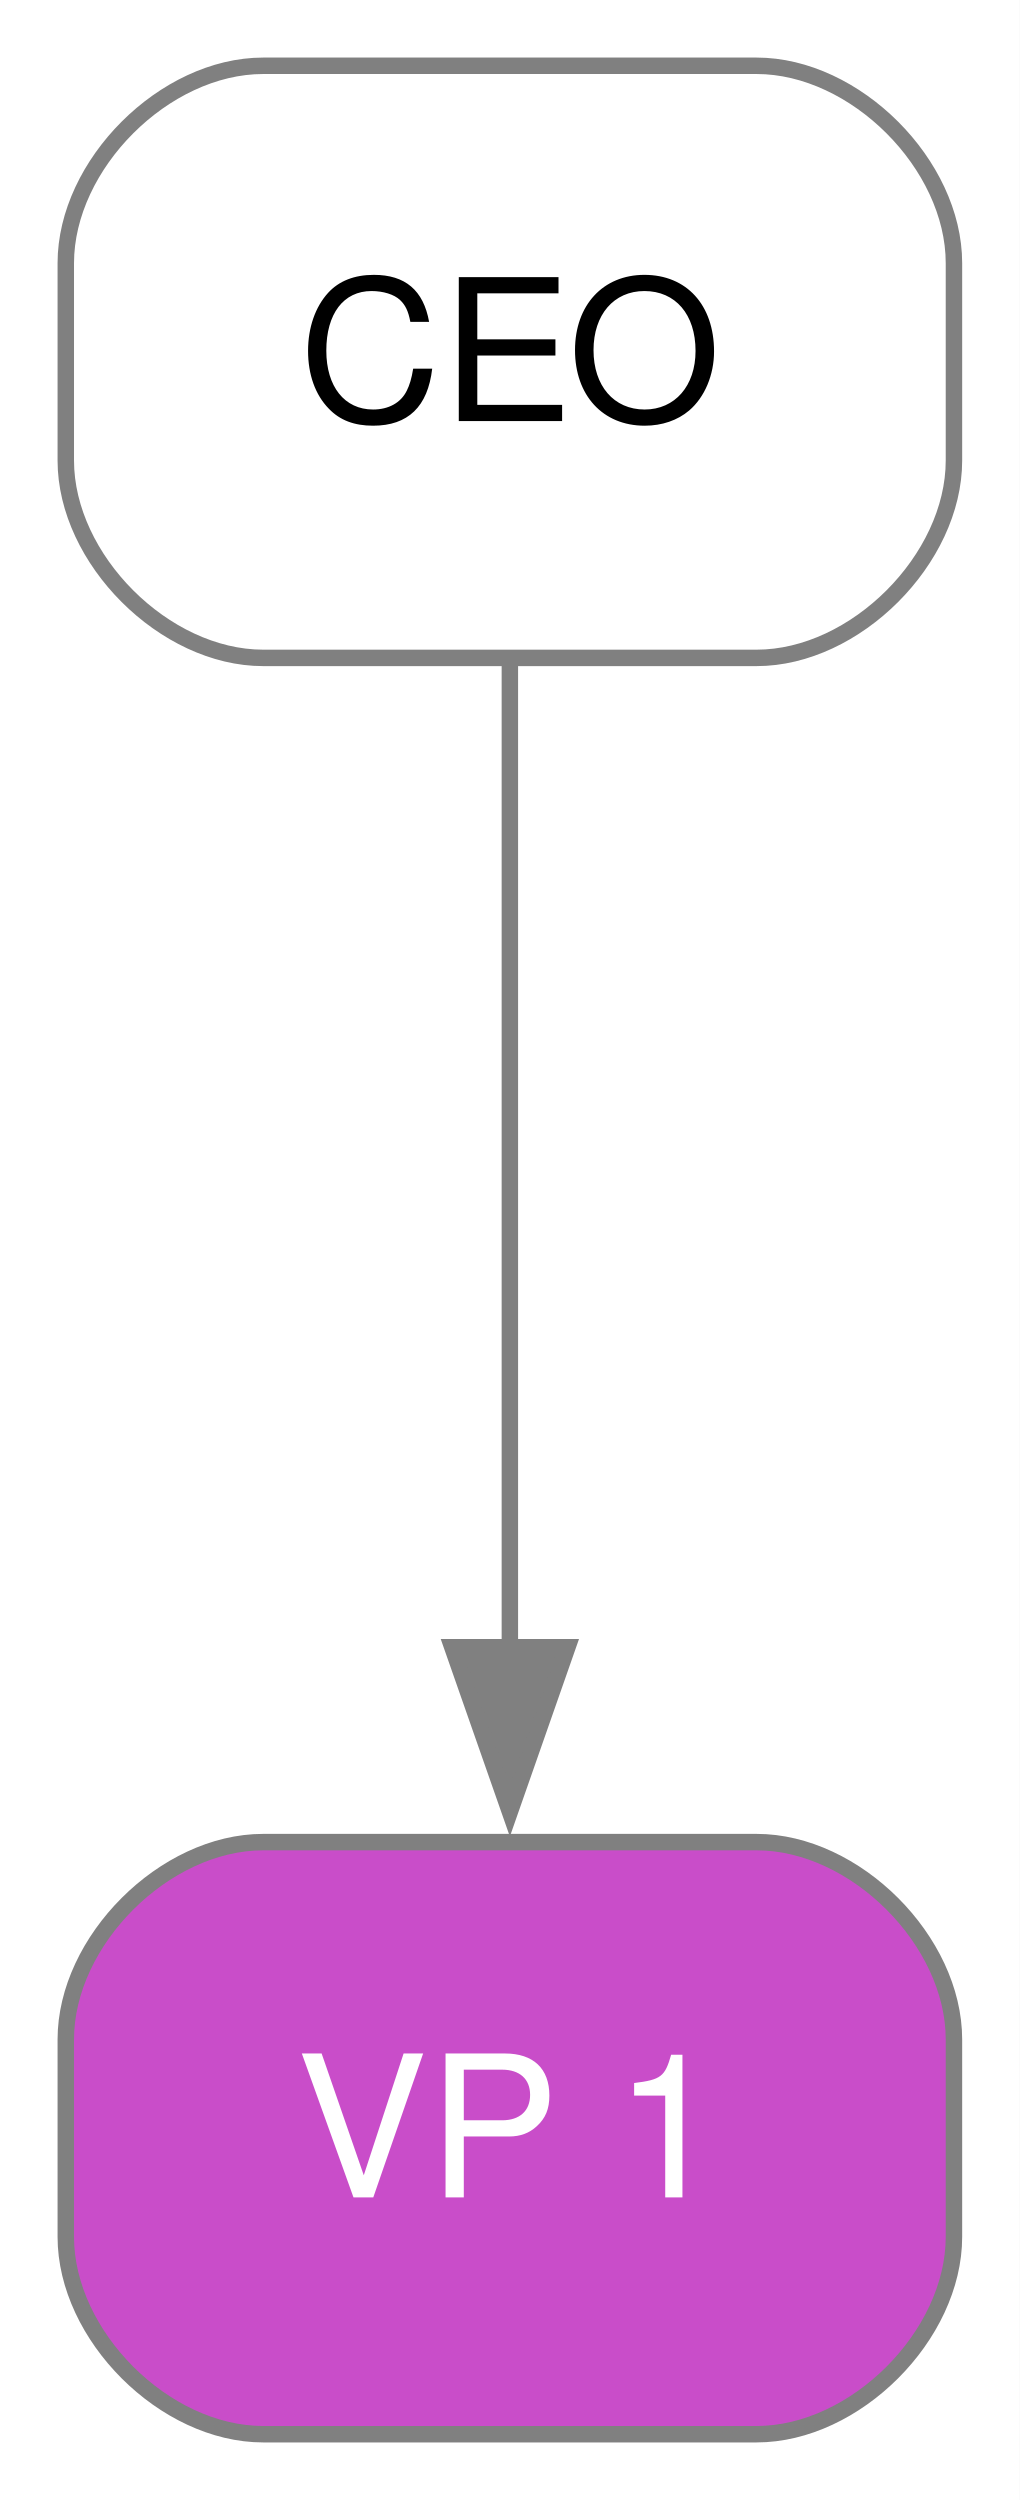
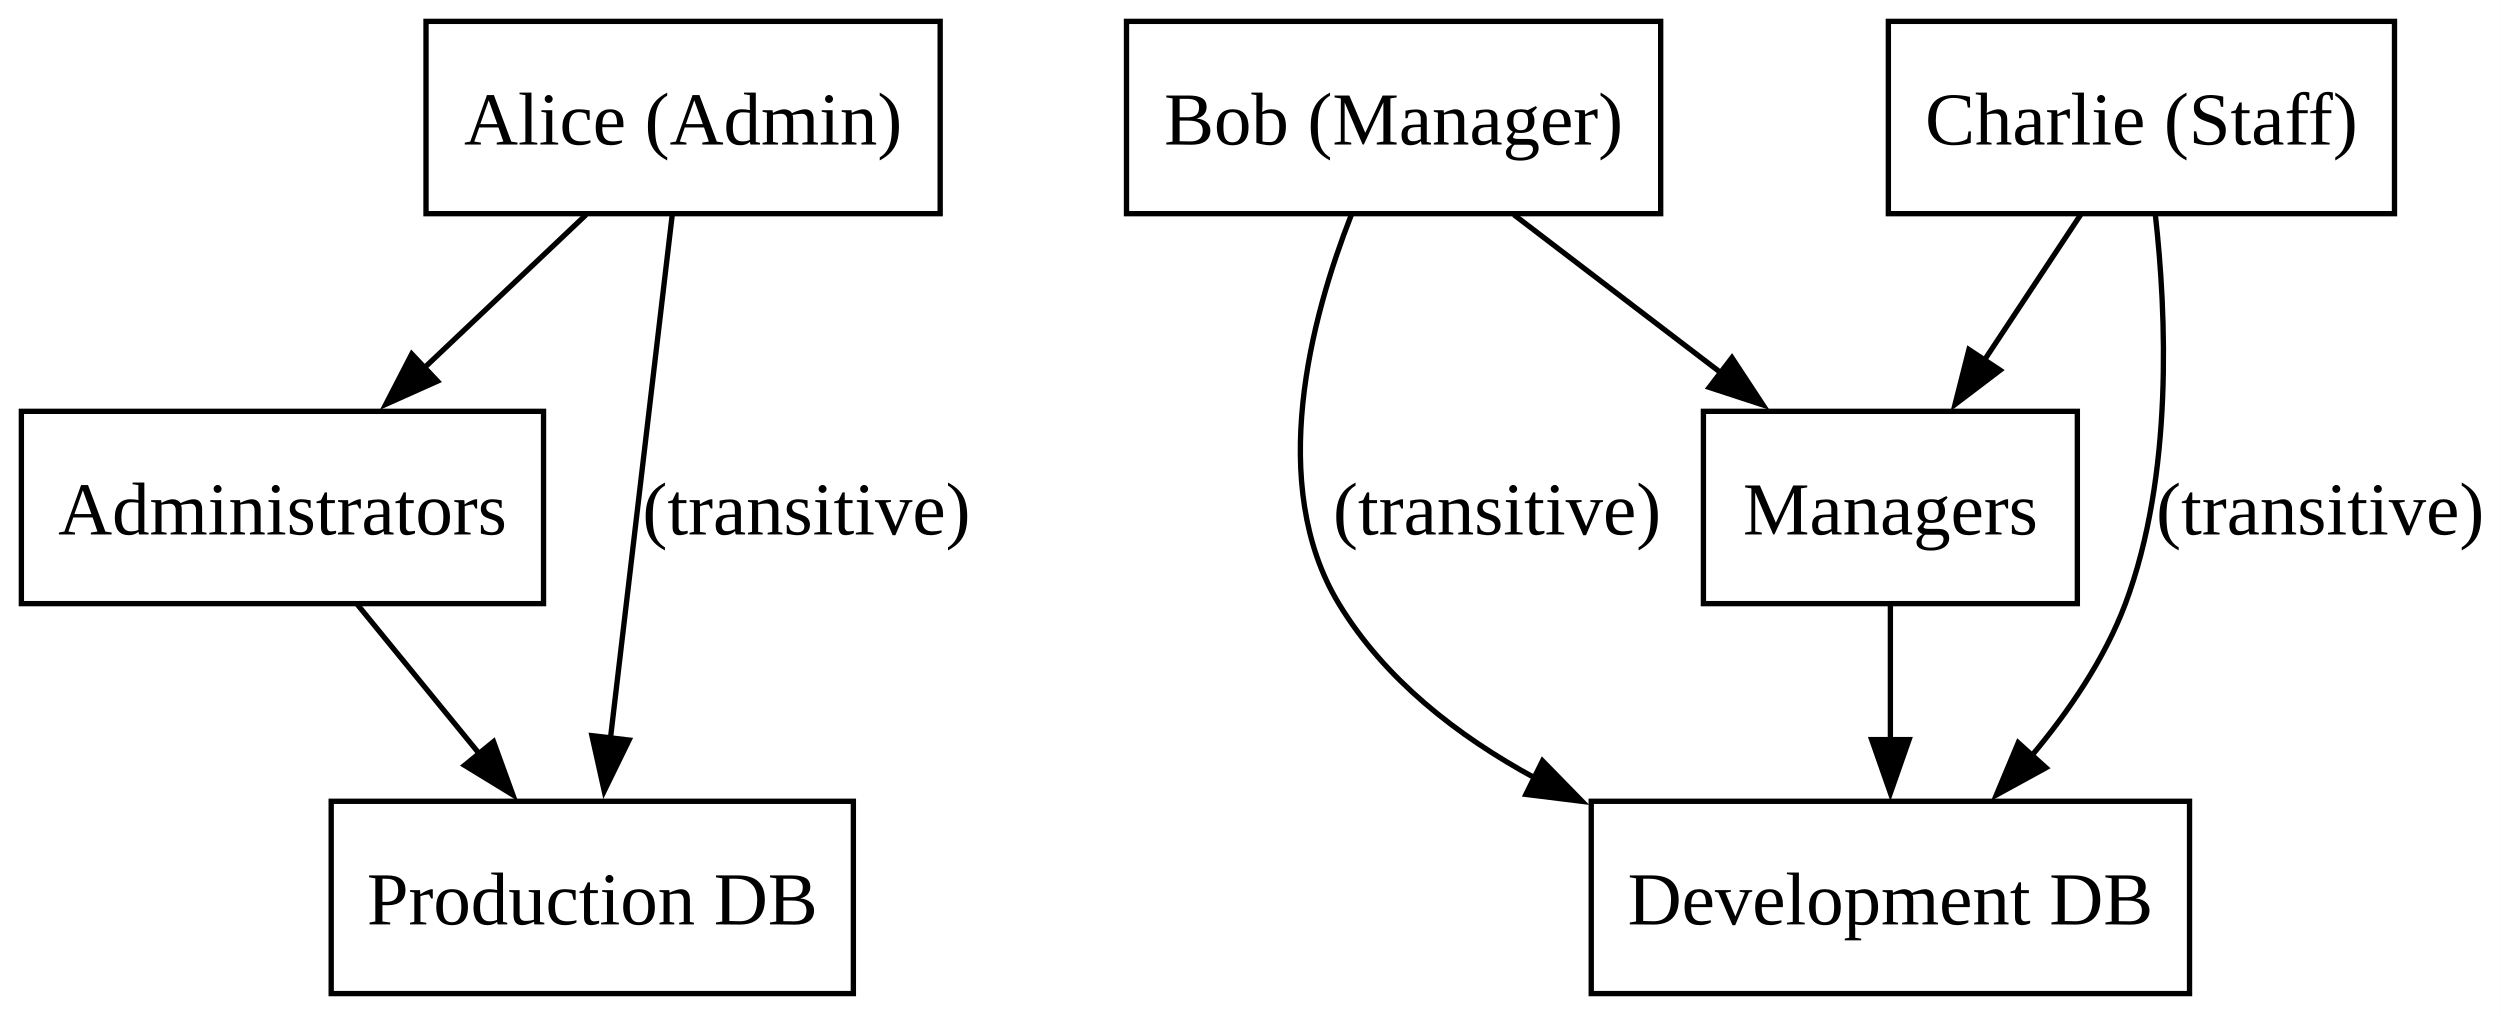
- <svg xmlns="http://www.w3.org/2000/svg" width="62pt" height="152pt" viewBox="0.00 0.00 62.00 152.00">
-   <g id="graph0" class="graph" transform="scale(1 1) rotate(0) translate(4 148)">
-     <polygon fill="white" stroke="none" points="-4,4 -4,-148 58,-148 58,4 -4,4" />
+ <svg xmlns="http://www.w3.org/2000/svg" width="468pt" height="190pt" viewBox="0.00 0.00 468.00 190.00">
+   <g id="graph0" class="graph" transform="scale(1 1) rotate(0) translate(4 186)">
+     <polygon fill="white" stroke="none" points="-4,4 -4,-186 463.97,-186 463.97,4 -4,4" />
    <g id="node1" class="node">
-       <path fill="#ffffff" stroke="#808080" d="M42,-144C42,-144 12,-144 12,-144 6,-144 0,-138 0,-132 0,-132 0,-120 0,-120 0,-114 6,-108 12,-108 12,-108 42,-108 42,-108 48,-108 54,-114 54,-120 54,-120 54,-132 54,-132 54,-138 48,-144 42,-144" />
-       <text xml:space="preserve" text-anchor="middle" x="27" y="-122.4" font-family="Helvetica,sans-Serif" font-size="12.00">CEO</text>
+       <polygon fill="none" stroke="black" points="172,-182 75.75,-182 75.75,-146 172,-146 172,-182" />
+       <text xml:space="preserve" text-anchor="middle" x="123.88" y="-158.95" font-family="Times New Roman,serif" font-size="14.00">Alice (Admin)</text>
+     </g>
+     <g id="node4" class="node">
+       <polygon fill="none" stroke="black" points="97.75,-109 0,-109 0,-73 97.75,-73 97.75,-109" />
+       <text xml:space="preserve" text-anchor="middle" x="48.88" y="-85.95" font-family="Times New Roman,serif" font-size="14.00">Administrators</text>
+     </g>
+     <g id="edge1" class="edge">
+       <path fill="none" stroke="black" d="M105.72,-145.81C96.57,-137.16 85.32,-126.5 75.24,-116.96" />
+       <polygon fill="black" stroke="black" points="77.89,-114.65 68.22,-110.32 73.08,-119.73 77.89,-114.65" />
+     </g>
+     <g id="node6" class="node">
+       <polygon fill="none" stroke="black" points="155.75,-36 58,-36 58,0 155.75,0 155.75,-36" />
+       <text xml:space="preserve" text-anchor="middle" x="106.88" y="-12.95" font-family="Times New Roman,serif" font-size="14.00">Production DB</text>
+     </g>
+     <g id="edge6" class="edge">
+       <path fill="none" stroke="black" d="M121.82,-145.63C118.95,-121.3 113.7,-76.8 110.25,-47.56" />
+       <polygon fill="black" stroke="black" points="113.76,-47.46 109.11,-37.93 106.81,-48.28 113.76,-47.46" />
+       <text xml:space="preserve" text-anchor="middle" x="146.97" y="-85.95" font-family="Times New Roman,serif" font-size="14.00">(transitive)</text>
    </g>
    <g id="node2" class="node">
-       <path fill="#c94dc9" stroke="#808080" d="M42,-36C42,-36 12,-36 12,-36 6,-36 0,-30 0,-24 0,-24 0,-12 0,-12 0,-6 6,0 12,0 12,0 42,0 42,0 48,0 54,-6 54,-12 54,-12 54,-24 54,-24 54,-30 48,-36 42,-36" />
-       <text xml:space="preserve" text-anchor="middle" x="27" y="-14.4" font-family="Helvetica,sans-Serif" font-size="12.00" fill="white">VP 1</text>
+       <polygon fill="none" stroke="black" points="306.88,-182 206.88,-182 206.88,-146 306.88,-146 306.88,-182" />
+       <text xml:space="preserve" text-anchor="middle" x="256.88" y="-158.95" font-family="Times New Roman,serif" font-size="14.00">Bob (Manager)</text>
    </g>
-     <g id="edge1" class="edge">
-       <path fill="none" stroke="#808080" d="M27,-107.97C27,-91.76 27,-67.06 27,-47.79" />
-       <polygon fill="#808080" stroke="#808080" points="30.5,-47.85 27,-37.85 23.5,-47.85 30.5,-47.85" />
+     <g id="node5" class="node">
+       <polygon fill="none" stroke="black" points="384.88,-109 314.88,-109 314.88,-73 384.88,-73 384.88,-109" />
+       <text xml:space="preserve" text-anchor="middle" x="349.88" y="-85.95" font-family="Times New Roman,serif" font-size="14.00">Managers</text>
+     </g>
+     <g id="edge2" class="edge">
+       <path fill="none" stroke="black" d="M279.39,-145.81C291.07,-136.9 305.53,-125.86 318.3,-116.1" />
+       <polygon fill="black" stroke="black" points="320.22,-119.04 326.04,-110.19 315.97,-113.48 320.22,-119.04" />
+     </g>
+     <g id="node7" class="node">
+       <polygon fill="none" stroke="black" points="405.88,-36 293.88,-36 293.88,0 405.88,0 405.88,-36" />
+       <text xml:space="preserve" text-anchor="middle" x="349.88" y="-12.95" font-family="Times New Roman,serif" font-size="14.00">Development DB</text>
+     </g>
+     <g id="edge7" class="edge">
+       <path fill="none" stroke="black" d="M248.95,-145.73C241.43,-126.54 233.1,-95.33 246.62,-73 255.18,-58.87 268.78,-48.26 283.34,-40.36" />
+       <polygon fill="black" stroke="black" points="284.76,-43.57 292.17,-35.99 281.65,-37.29 284.76,-43.57" />
+       <text xml:space="preserve" text-anchor="middle" x="276.25" y="-85.95" font-family="Times New Roman,serif" font-size="14.00">(transitive)</text>
+     </g>
+     <g id="node3" class="node">
+       <polygon fill="none" stroke="black" points="444.25,-182 349.5,-182 349.5,-146 444.25,-146 444.25,-182" />
+       <text xml:space="preserve" text-anchor="middle" x="396.88" y="-158.95" font-family="Times New Roman,serif" font-size="14.00">Charlie (Staff)</text>
+     </g>
+     <g id="edge5" class="edge">
+       <path fill="none" stroke="black" d="M385.5,-145.81C380.07,-137.62 373.46,-127.62 367.41,-118.48" />
+       <polygon fill="black" stroke="black" points="370.42,-116.7 361.98,-110.29 364.58,-120.56 370.42,-116.7" />
+     </g>
+     <g id="edge8" class="edge">
+       <path fill="none" stroke="black" d="M399.48,-145.79C401.57,-127.19 402.87,-97.01 393.88,-73 390.01,-62.69 383.33,-52.88 376.32,-44.52" />
+       <polygon fill="black" stroke="black" points="379.01,-42.28 369.72,-37.19 373.81,-46.96 379.01,-42.28" />
+       <text xml:space="preserve" text-anchor="middle" x="430.34" y="-85.95" font-family="Times New Roman,serif" font-size="14.00">(transitive)</text>
+     </g>
+     <g id="edge3" class="edge">
+       <path fill="none" stroke="black" d="M62.92,-72.81C69.75,-64.44 78.12,-54.2 85.72,-44.9" />
+       <polygon fill="black" stroke="black" points="88.39,-47.16 92.01,-37.2 82.97,-42.73 88.39,-47.16" />
+     </g>
+     <g id="edge4" class="edge">
+       <path fill="none" stroke="black" d="M349.88,-72.81C349.88,-65.23 349.88,-56.1 349.88,-47.54" />
+       <polygon fill="black" stroke="black" points="353.38,-47.54 349.88,-37.54 346.38,-47.54 353.38,-47.54" />
    </g>
  </g>
</svg>
